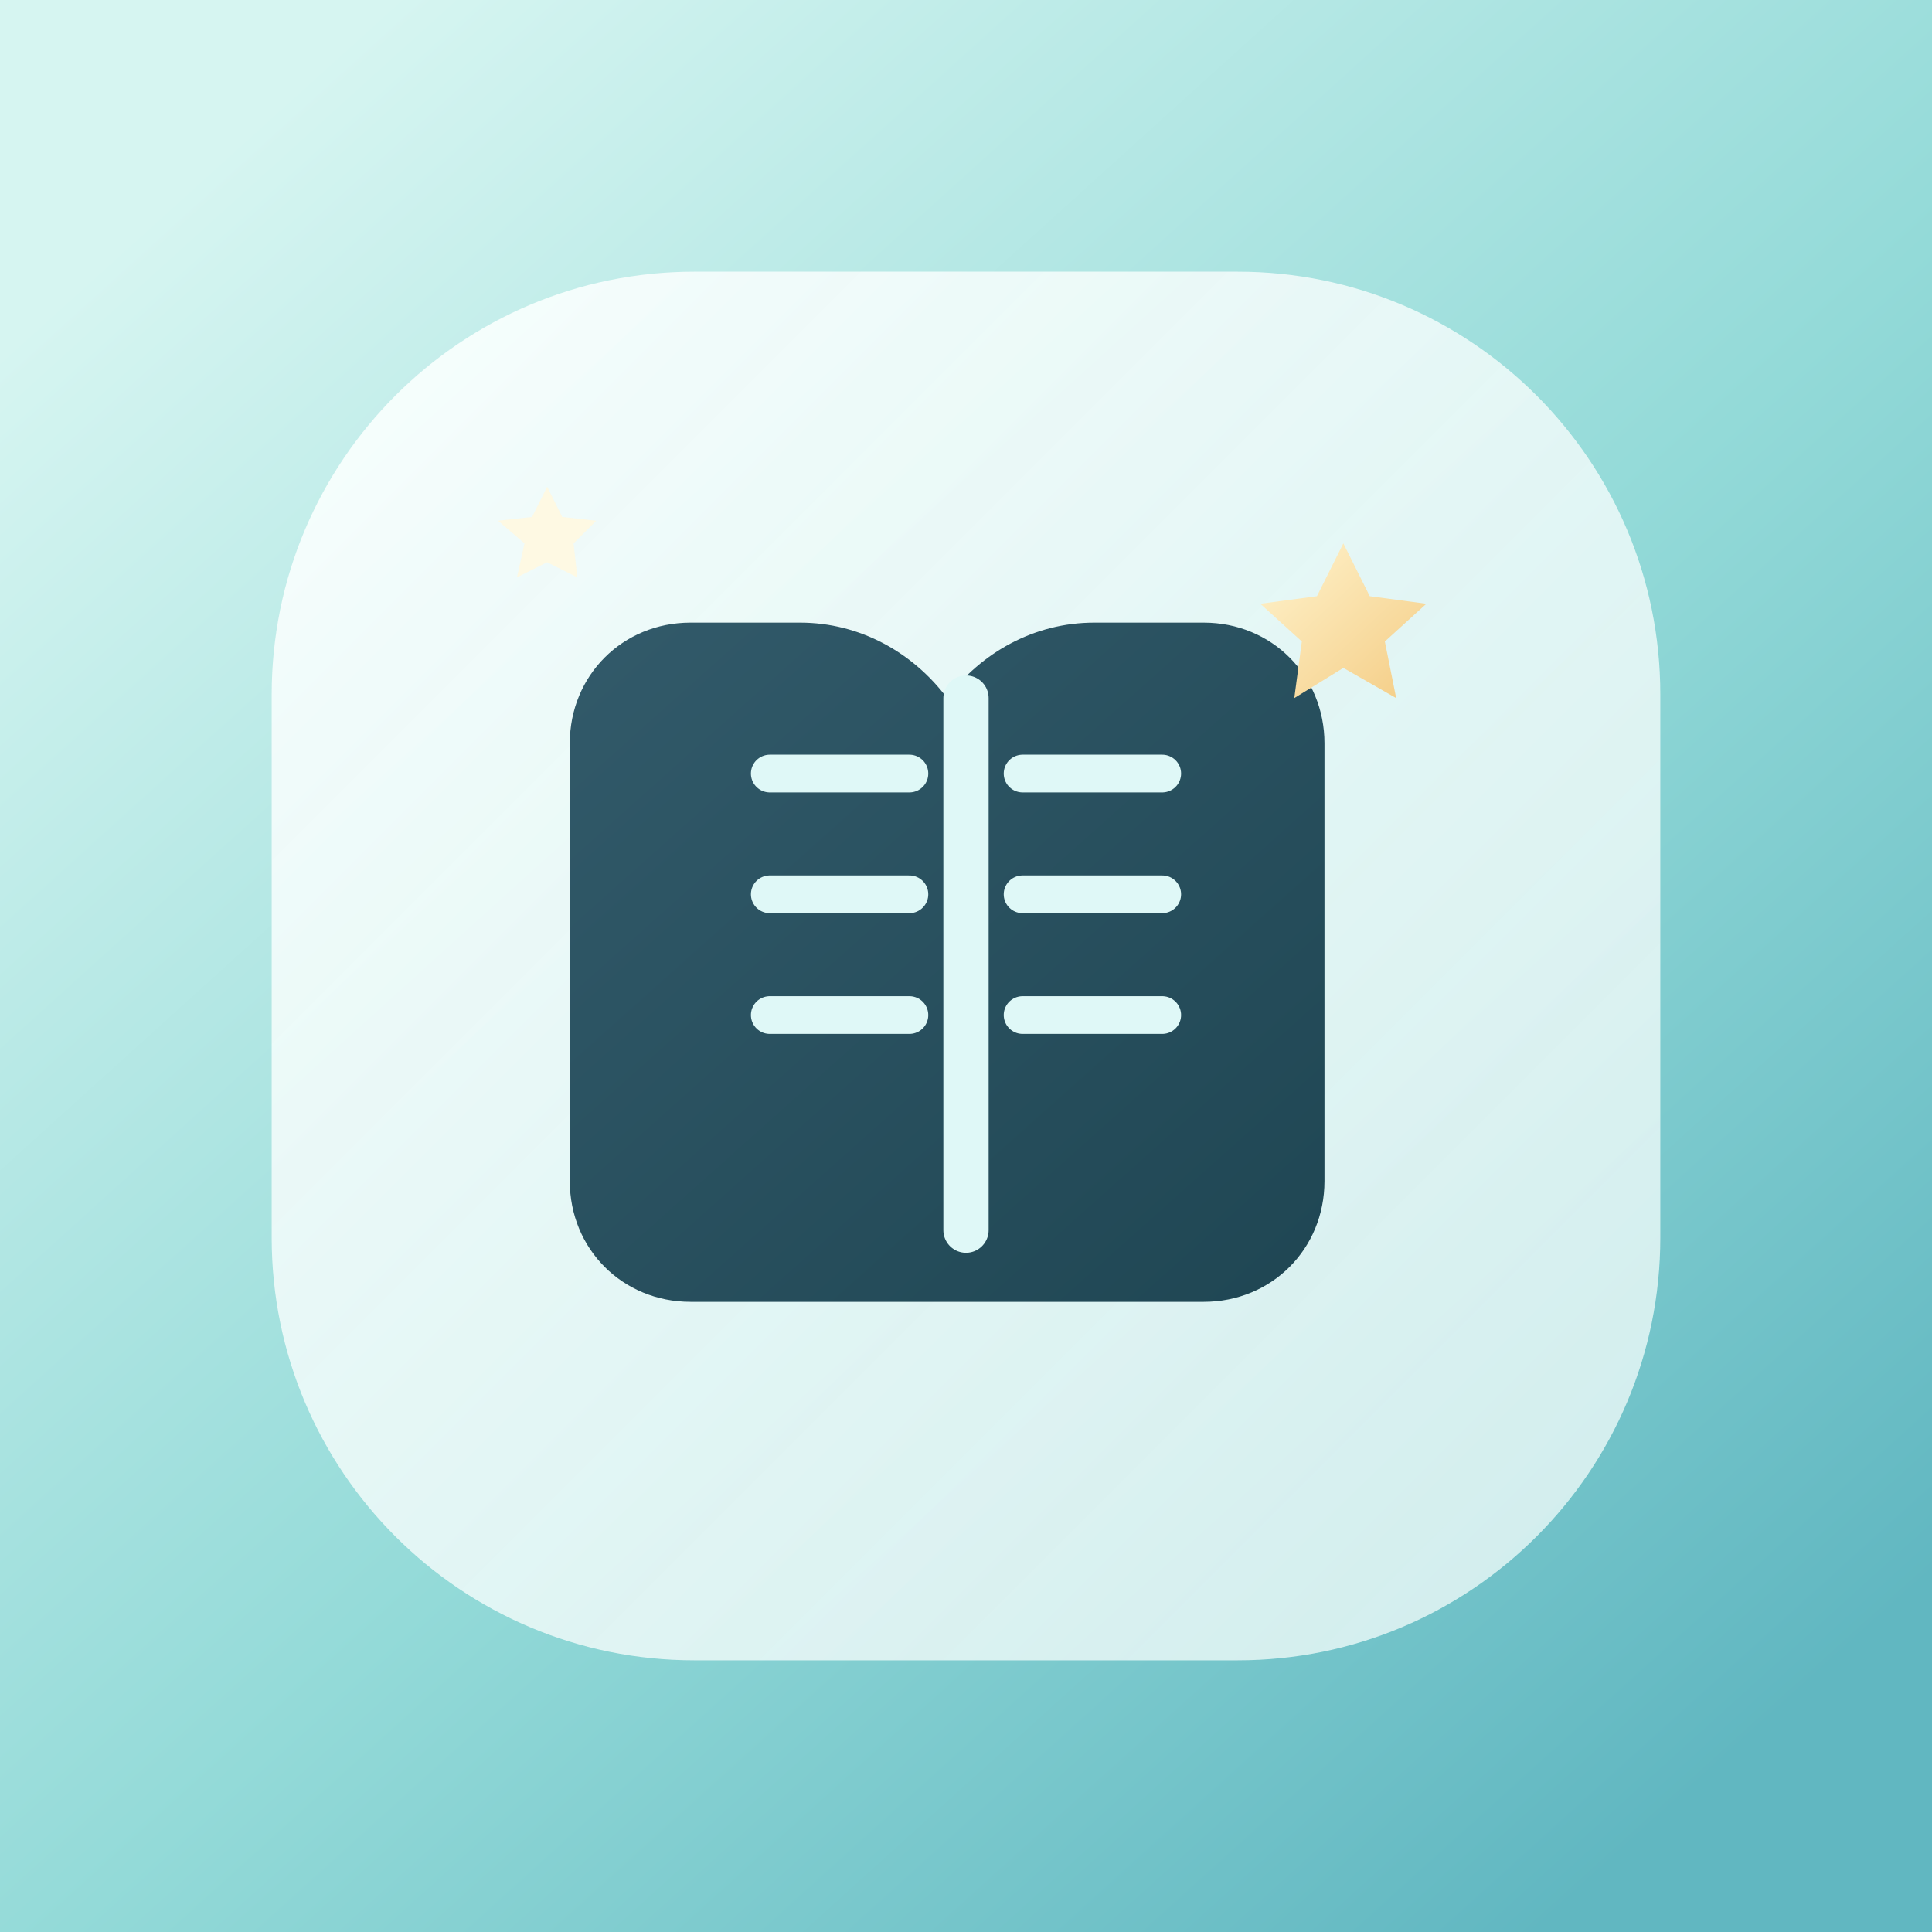
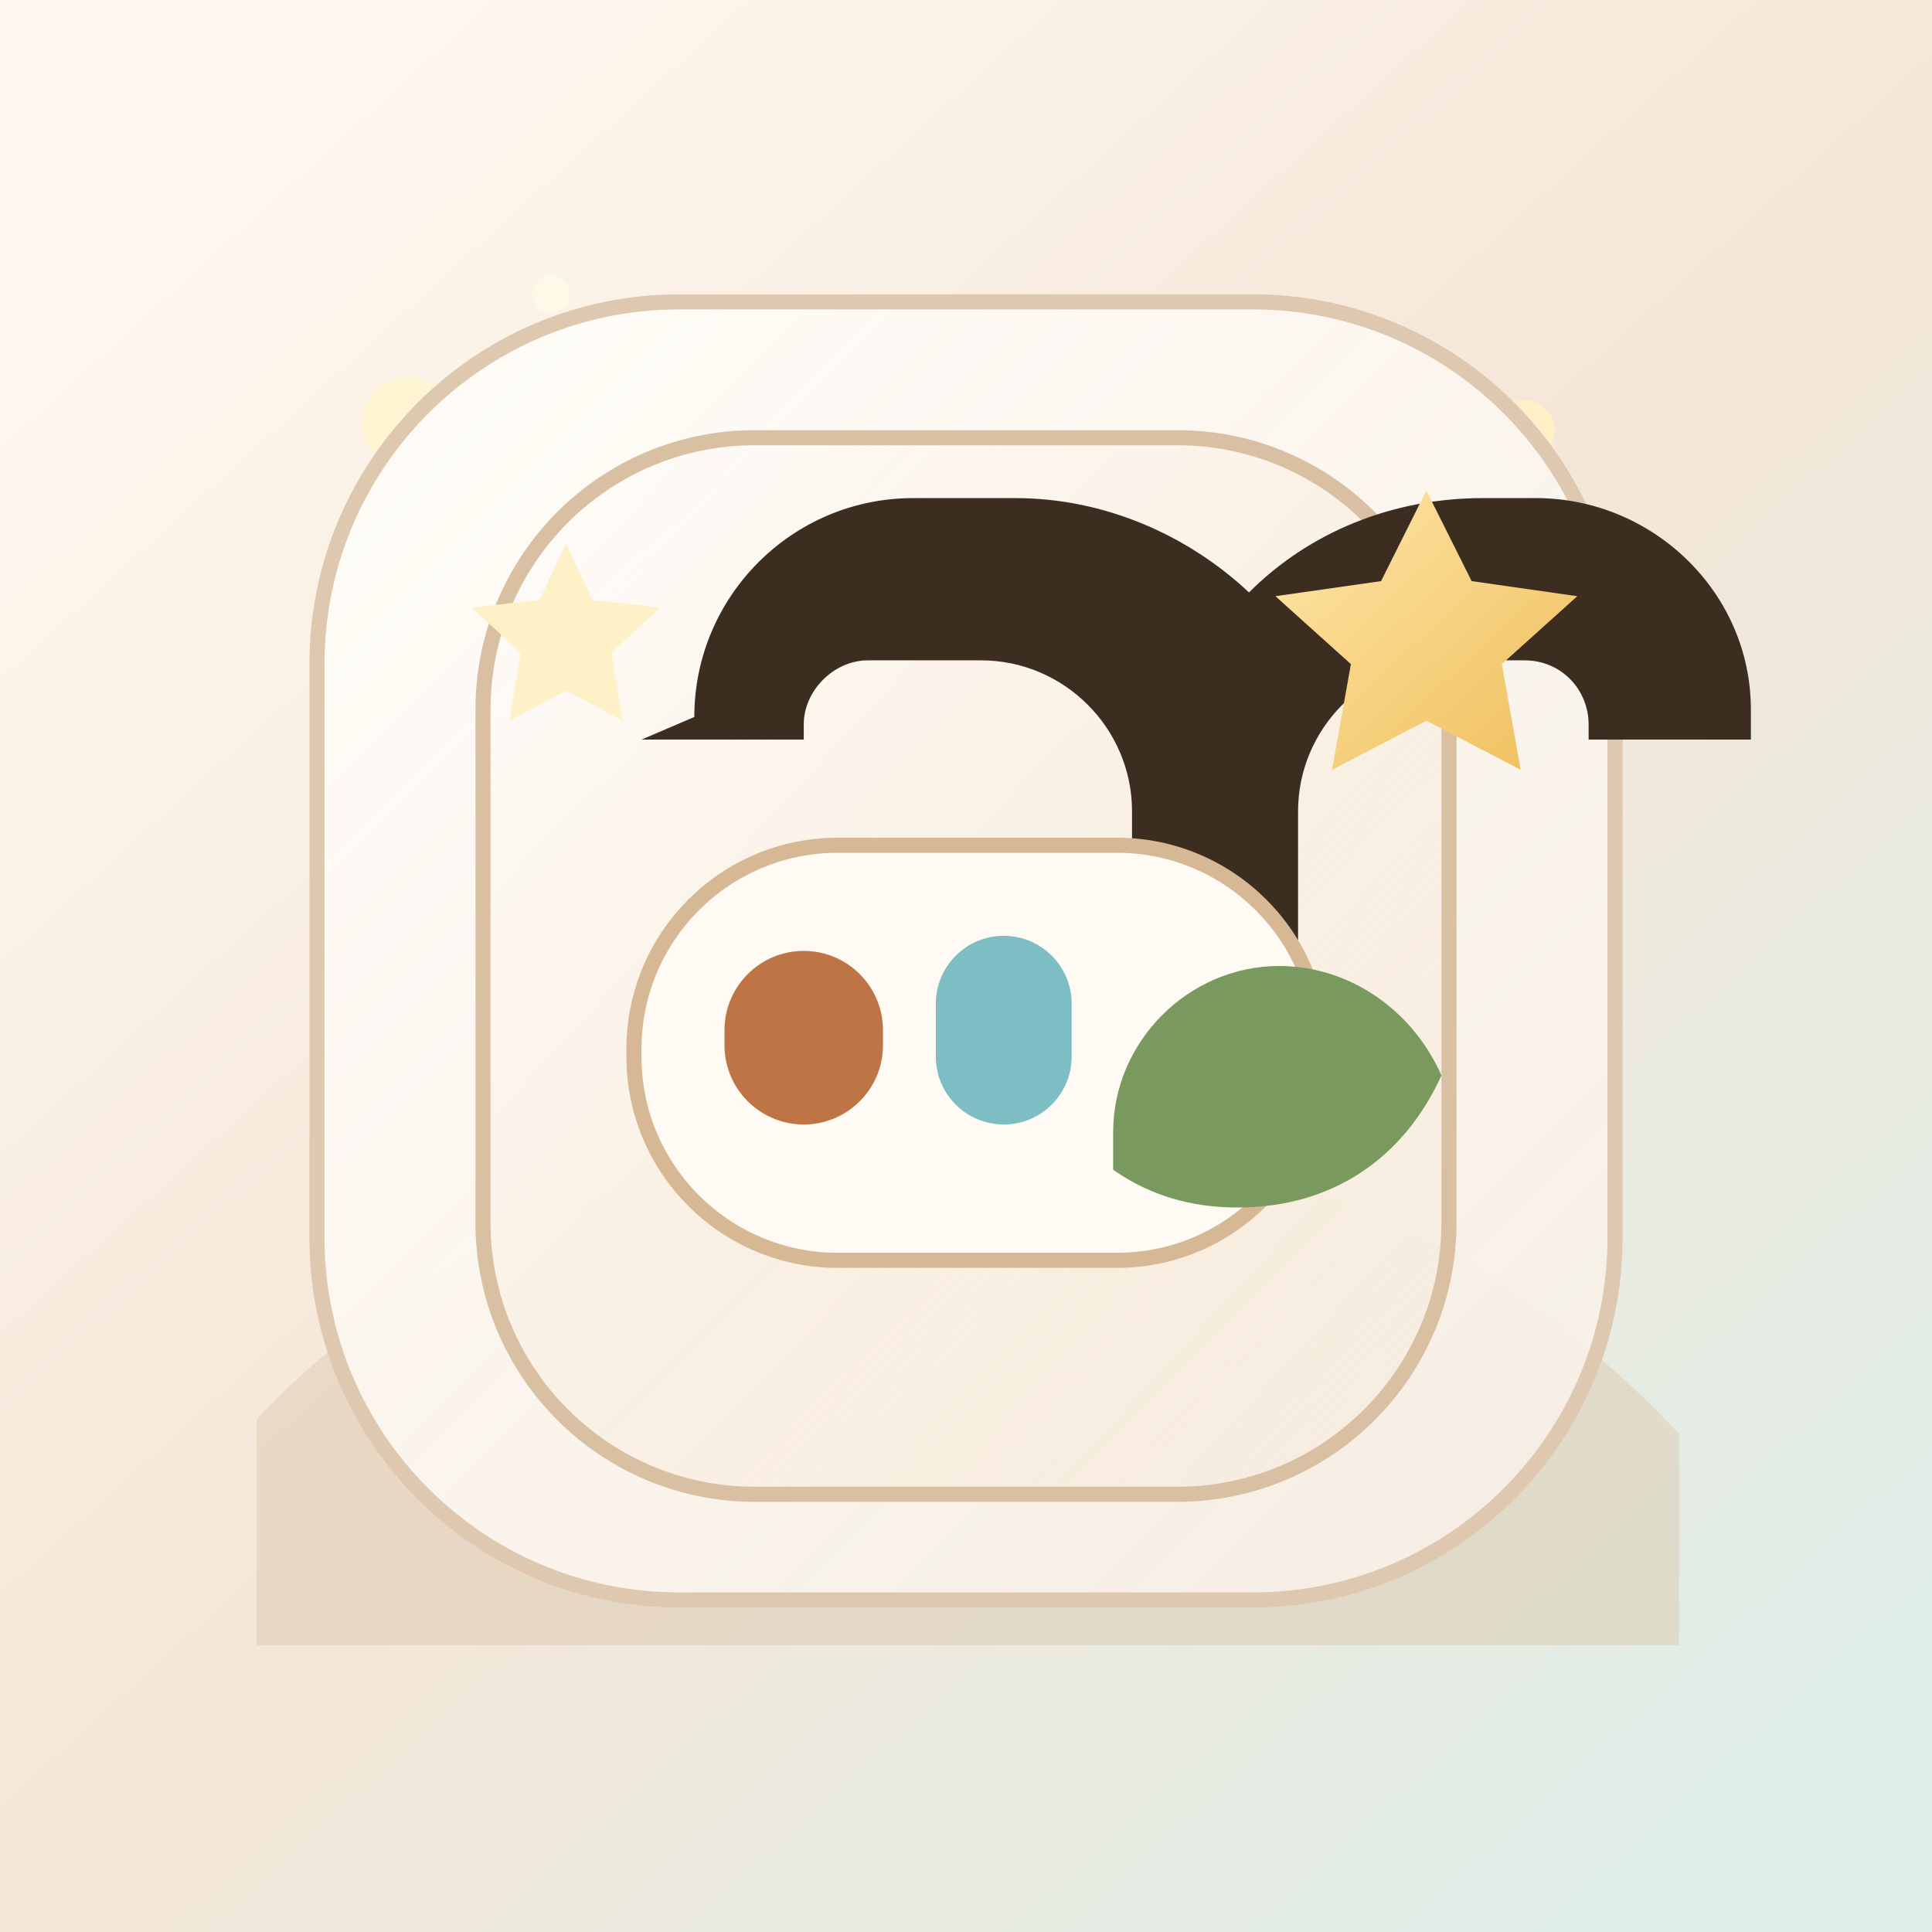
<svg xmlns="http://www.w3.org/2000/svg" viewBox="0 0 512 512">
  <defs>
-     <linearGradient id="bg" x1="12%" y1="8%" x2="88%" y2="92%">
-       <stop offset="0%" stop-color="#d6f5f1" />
-       <stop offset="55%" stop-color="#93dad8" />
-       <stop offset="100%" stop-color="#61b7c1" />
+     <linearGradient id="bg" x1="10%" y1="8%" x2="88%" y2="94%">
+       <stop offset="0%" stop-color="#fff8ef" />
+       <stop offset="52%" stop-color="#f4e6d7" />
+       <stop offset="100%" stop-color="#dfeee8" />
    </linearGradient>
    <linearGradient id="glass" x1="0%" y1="0%" x2="100%" y2="100%">
-       <stop offset="0%" stop-color="#fbfffe" stop-opacity="0.96" />
-       <stop offset="100%" stop-color="#dff4f3" stop-opacity="0.9" />
+       <stop offset="0%" stop-color="#fffdf9" stop-opacity="0.98" />
+       <stop offset="100%" stop-color="#f7efe5" stop-opacity="0.92" />
    </linearGradient>
-     <linearGradient id="ink" x1="0%" y1="0%" x2="100%" y2="100%">
-       <stop offset="0%" stop-color="#325a6a" />
-       <stop offset="100%" stop-color="#1f4653" />
+     <linearGradient id="glow" x1="0%" y1="0%" x2="100%" y2="100%">
+       <stop offset="0%" stop-color="#ffffff" stop-opacity="0.8" />
+       <stop offset="100%" stop-color="#f3d8b6" stop-opacity="0.08" />
    </linearGradient>
    <linearGradient id="gold" x1="0%" y1="0%" x2="100%" y2="100%">
-       <stop offset="0%" stop-color="#fff4ce" />
-       <stop offset="100%" stop-color="#f4cc84" />
+       <stop offset="0%" stop-color="#ffe7a8" />
+       <stop offset="100%" stop-color="#efbe5c" />
    </linearGradient>
  </defs>
  <rect width="512" height="512" fill="url(#bg)" />
-   <rect x="72" y="72" width="368" height="368" rx="112" fill="url(#glass)" opacity="0.96" />
-   <path d="M151 197c0-18 14-32 32-32h29c16 0 30 8 39 20 9-12 23-20 39-20h29c18 0 32 14 32 32v116c0 18-14 32-32 32H183c-18 0-32-14-32-32z" fill="url(#ink)" />
-   <path d="M256 185v141" stroke="#dff8f7" stroke-width="12" stroke-linecap="round" />
-   <path d="M204 205h37" stroke="#dff8f7" stroke-width="10" stroke-linecap="round" />
-   <path d="M271 205h37" stroke="#dff8f7" stroke-width="10" stroke-linecap="round" />
-   <path d="M204 237h37" stroke="#dff8f7" stroke-width="10" stroke-linecap="round" />
-   <path d="M271 237h37" stroke="#dff8f7" stroke-width="10" stroke-linecap="round" />
-   <path d="M204 269h37" stroke="#dff8f7" stroke-width="10" stroke-linecap="round" />
-   <path d="M271 269h37" stroke="#dff8f7" stroke-width="10" stroke-linecap="round" />
-   <path d="M356 144l7 14 15 2-11 10 3 15-14-8-13 8 2-15-11-10 15-2z" fill="url(#gold)" />
-   <path d="M145 129l4 8 9 1-6 6 1 9-8-4-8 4 2-9-7-6 9-1z" fill="#fff8e1" opacity="0.92" />
+   <circle cx="108" cy="112" r="12" fill="#fff5d2" />
+   <circle cx="146" cy="78" r="5" fill="#fff8e8" />
+   <circle cx="404" cy="114" r="8" fill="#fff0c8" />
+   <path d="M68 376c50-52 116-76 191-76 76 0 139 30 186 80v56H68z" fill="#dac5aa" opacity="0.45" />
+   <rect x="84" y="80" width="344" height="344" rx="96" fill="url(#glass)" stroke="#dec8af" stroke-width="4" />
+   <rect x="128" y="116" width="256" height="280" rx="72" fill="url(#glow)" stroke="#d9c0a3" stroke-width="4" />
+   <path d="M184 190c0-32 26-58 58-58h27c24 0 46 10 62 25 16-16 38-25 62-25h14c31 0 57 25 57 56v8h-43v-4c0-9-7-17-17-17h-20c-22 0-40 18-40 40v97h-44v-97c0-22-18-40-40-40h-30c-9 0-17 8-17 17v4h-43z" fill="#3c2d21" />
+   <rect x="168" y="224" width="182" height="110" rx="54" fill="#fffaf4" stroke="#d6b894" stroke-width="4" />
+   <rect x="192" y="252" width="42" height="46" rx="21" fill="#bf7445" />
+   <rect x="248" y="248" width="36" height="50" rx="18" fill="#7dbec4" />
+   <path d="M295 300c0-24 20-44 44-44 18 0 35 11 43 29-10 22-29 35-54 35-12 0-23-3-33-10z" fill="#79995f" />
+   <path d="M378 130l12 24 28 4-20 18 5 28-25-13-25 13 5-28-20-18 28-4z" fill="url(#gold)" />
+   <path d="M150 144l7 15 18 2-13 12 3 18-15-8-15 8 3-18-13-12 18-2z" fill="#fff1c7" />
</svg>
